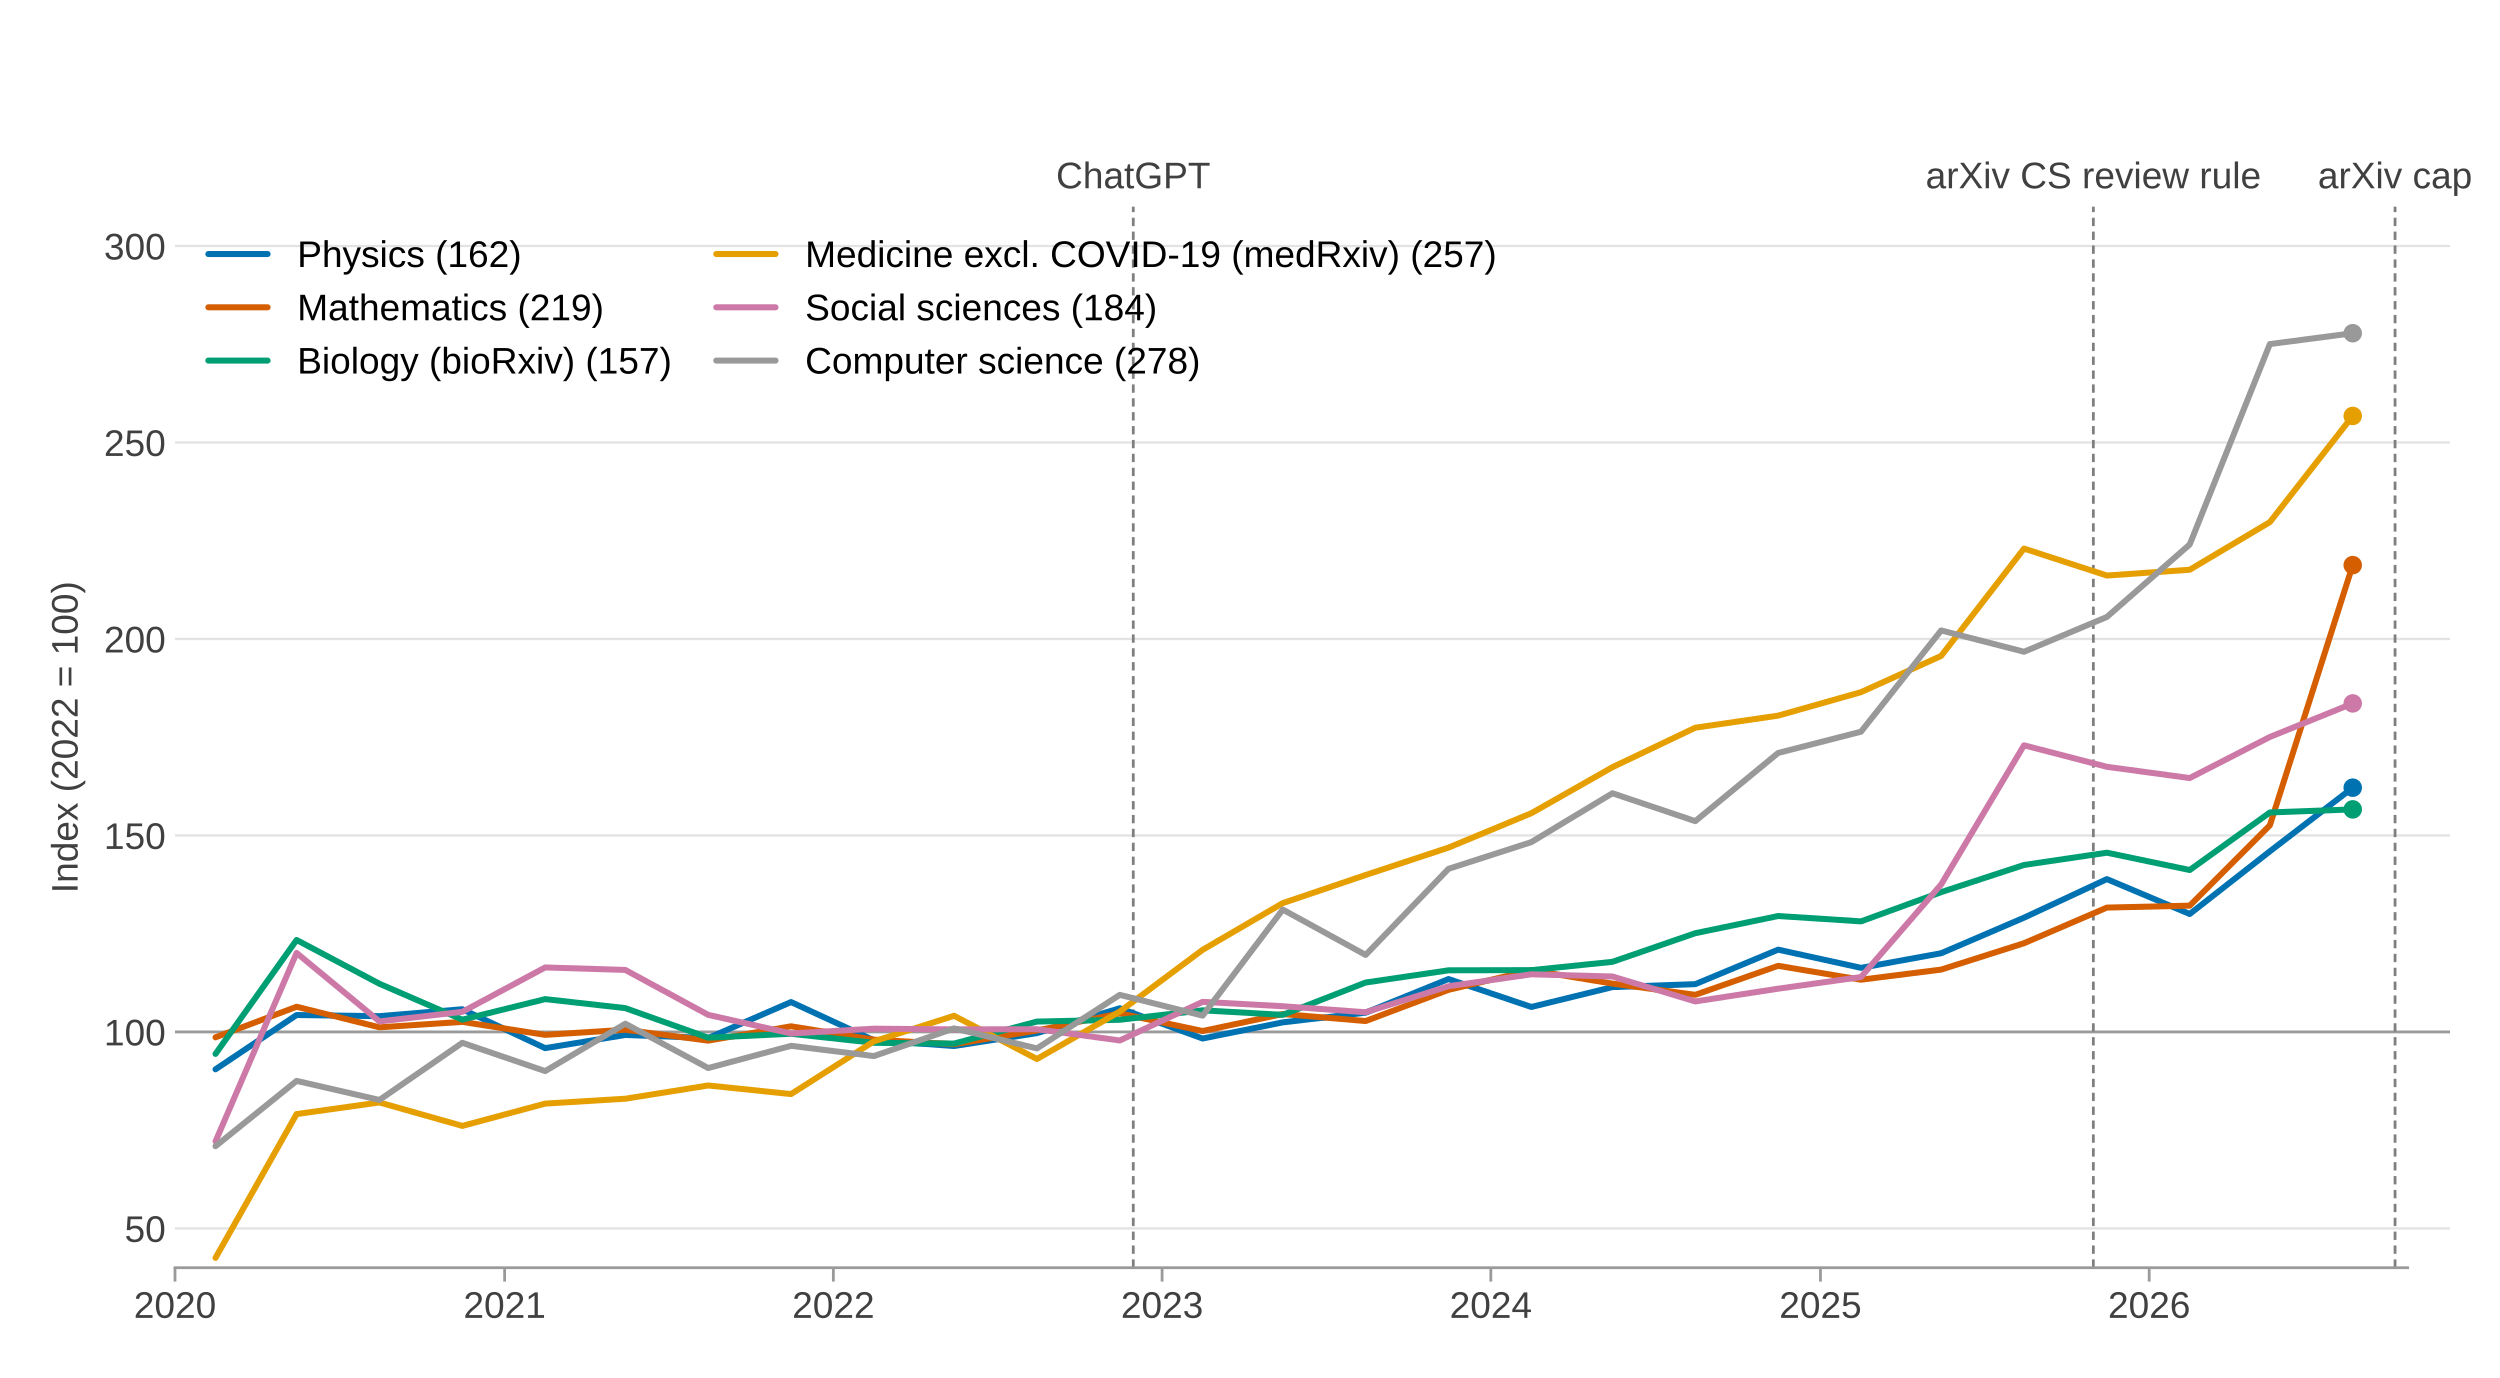
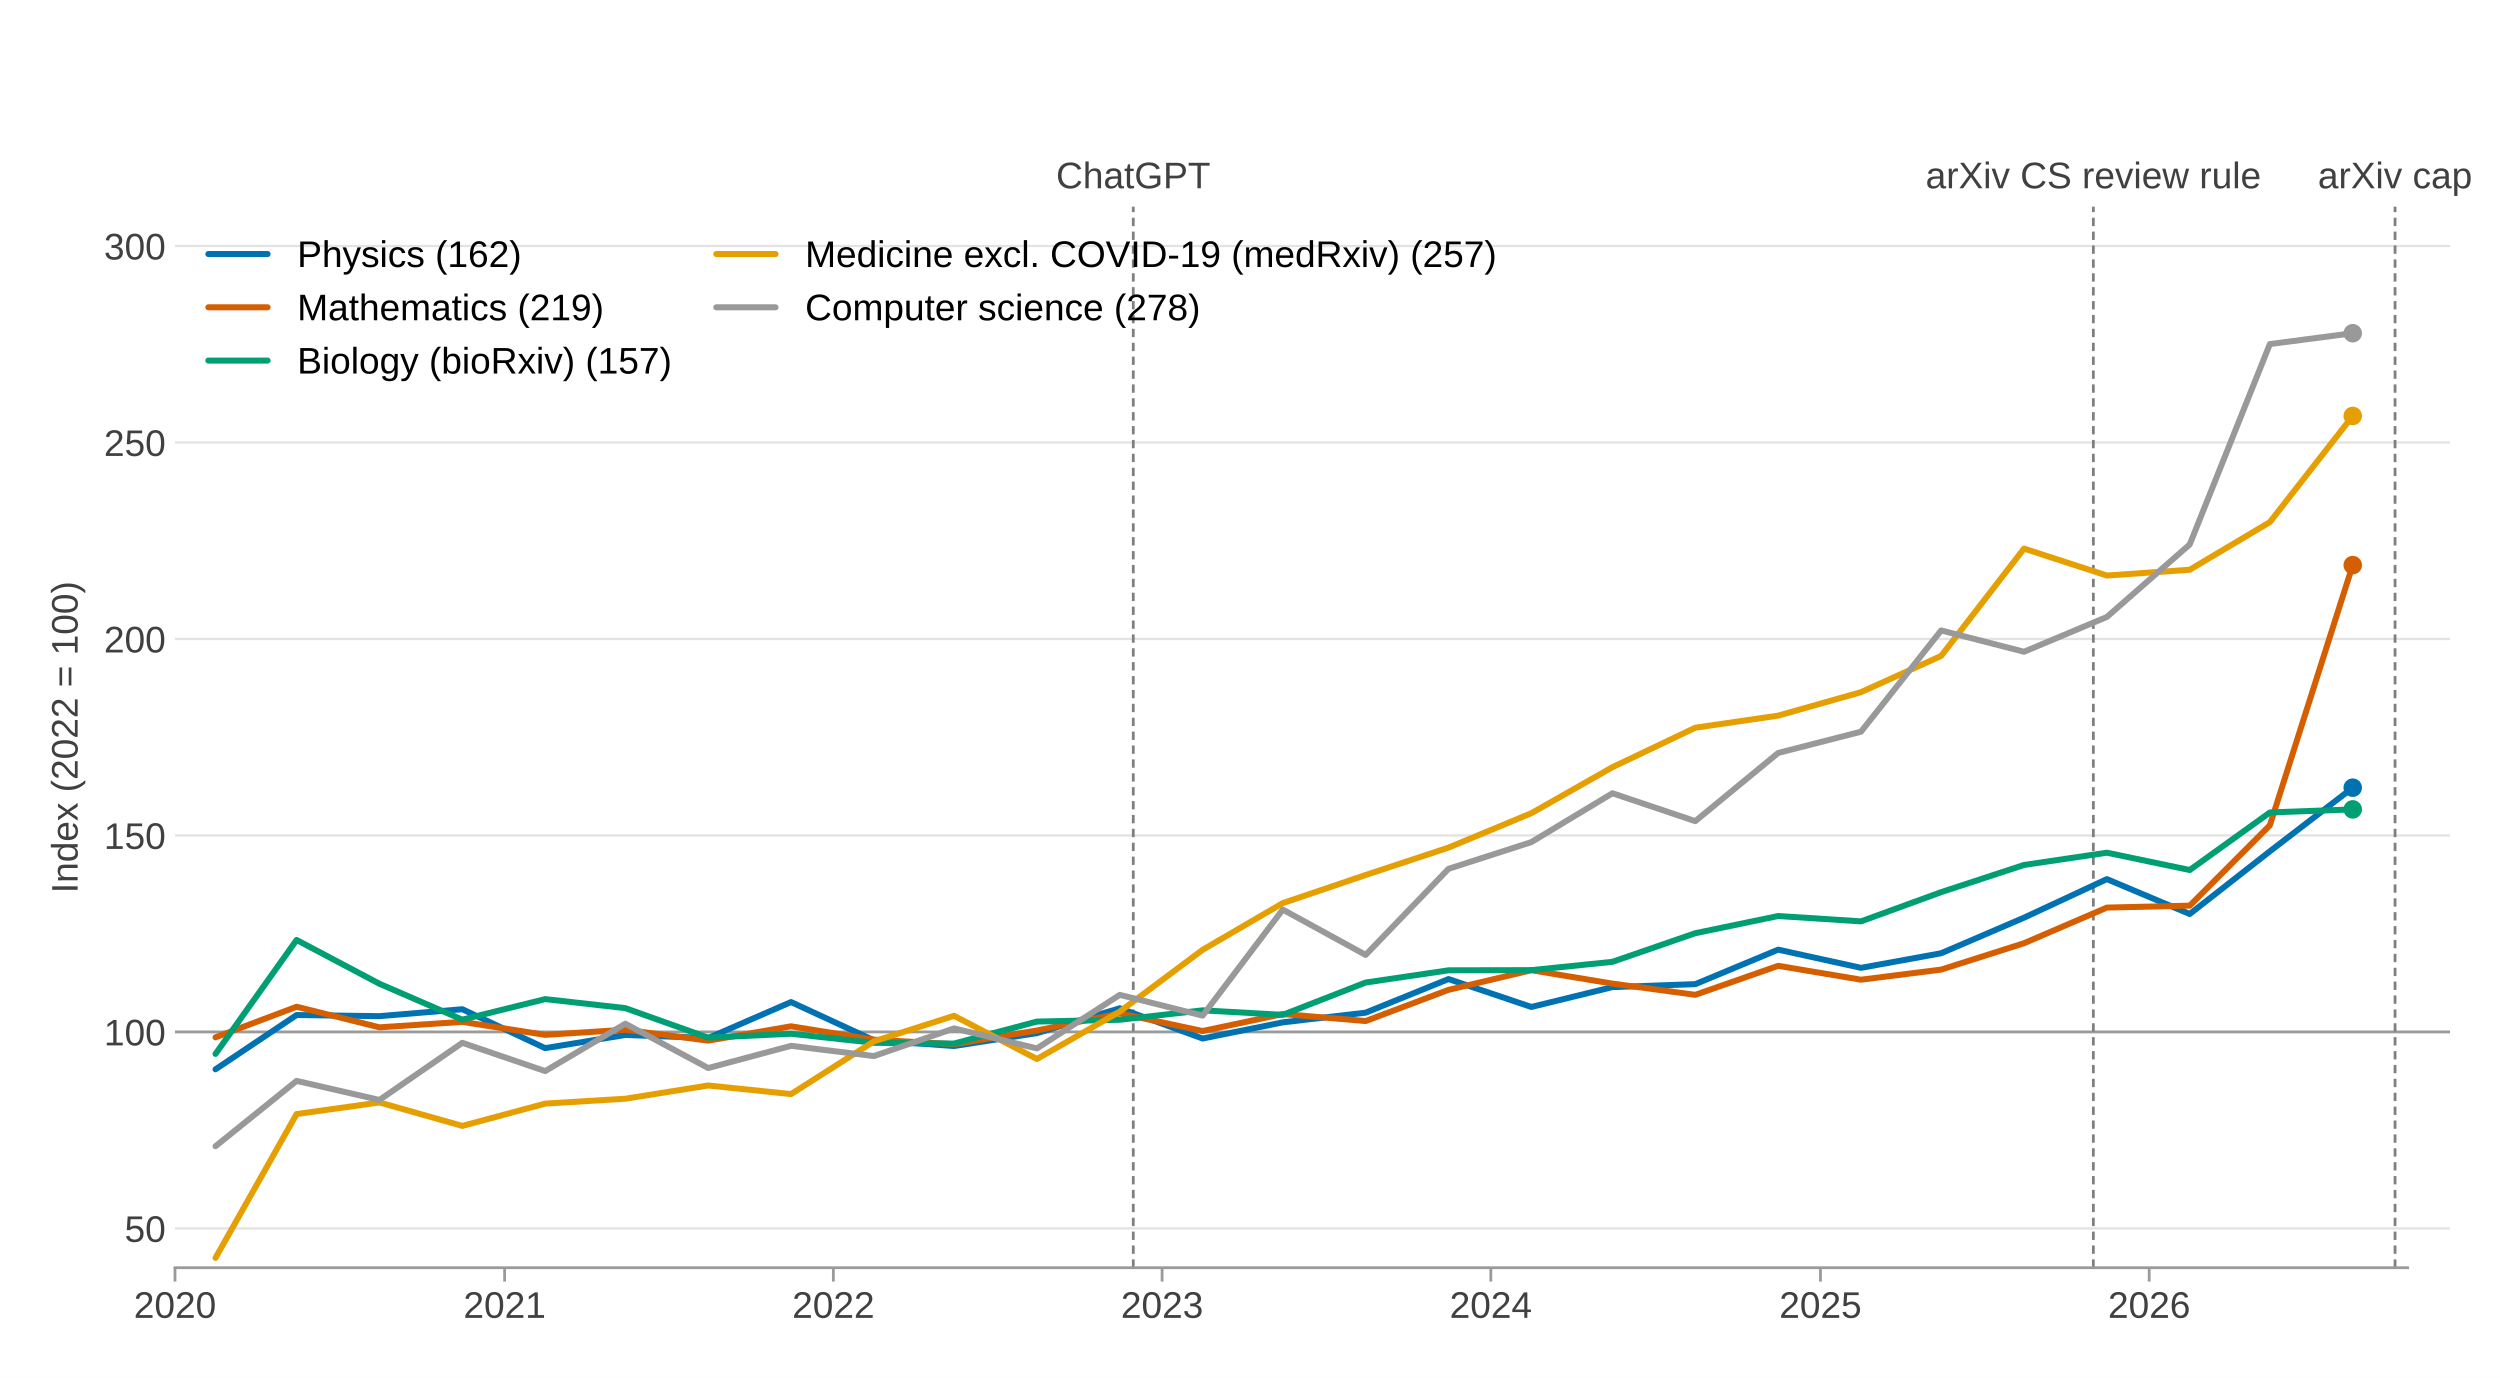
<svg xmlns="http://www.w3.org/2000/svg" xmlns:xlink="http://www.w3.org/1999/xlink" width="540pt" height="297.638pt" viewBox="0 0 540 297.638" version="1.1">
  <defs>
    <style type="text/css">*{stroke-linejoin: round; stroke-linecap: butt}</style>
  </defs>
  <g id="figure_1">
    <g id="patch_1">
      <path d="M 0 297.638  L 540 297.638  L 540 0  L 0 0  z " style="fill: #ffffff" />
    </g>
    <g id="axes_1">
      <g id="patch_2">
        <path d="M 37.8 273.827  L 529.2 273.827  L 529.2 44.646  L 37.8 44.646  z " style="fill: #ffffff" />
      </g>
      <g id="matplotlib.axis_1">
        <g id="xtick_1">
          <g id="line2d_1">
            <defs>
              <path id="mc78d099f44" d="M 0 0  L 0 3  " style="stroke: #9a9a9a; stroke-width: 0.6" />
            </defs>
            <g>
              <use xlink:href="#mc78d099f44" x="37.8" y="273.827" style="fill: #9a9a9a; stroke: #9a9a9a; stroke-width: 0.6" />
            </g>
          </g>
          <g id="text_1">
            <text style="font-size: 8px; font-family: 'Liberation Sans'; text-anchor: middle; fill: #404040" x="37.8" y="284.651" transform="rotate(-0 37.8 284.651)">2020</text>
          </g>
        </g>
        <g id="xtick_2">
          <g id="line2d_2">
            <g>
              <use xlink:href="#mc78d099f44" x="109" y="273.827" style="fill: #9a9a9a; stroke: #9a9a9a; stroke-width: 0.6" />
            </g>
          </g>
          <g id="text_2">
            <text style="font-size: 8px; font-family: 'Liberation Sans'; text-anchor: middle; fill: #404040" x="109" y="284.651" transform="rotate(-0 109.0005 284.651)">2021</text>
          </g>
        </g>
        <g id="xtick_3">
          <g id="line2d_3">
            <g>
              <use xlink:href="#mc78d099f44" x="180.006" y="273.827" style="fill: #9a9a9a; stroke: #9a9a9a; stroke-width: 0.6" />
            </g>
          </g>
          <g id="text_3">
            <text style="font-size: 8px; font-family: 'Liberation Sans'; text-anchor: middle; fill: #404040" x="180.006" y="284.651" transform="rotate(-0 180.0064 284.651)">2022</text>
          </g>
        </g>
        <g id="xtick_4">
          <g id="line2d_4">
            <g>
              <use xlink:href="#mc78d099f44" x="251.012" y="273.827" style="fill: #9a9a9a; stroke: #9a9a9a; stroke-width: 0.6" />
            </g>
          </g>
          <g id="text_4">
            <text style="font-size: 8px; font-family: 'Liberation Sans'; text-anchor: middle; fill: #404040" x="251.012" y="284.651" transform="rotate(-0 251.0124 284.651)">2023</text>
          </g>
        </g>
        <g id="xtick_5">
          <g id="line2d_5">
            <g>
              <use xlink:href="#mc78d099f44" x="322.018" y="273.827" style="fill: #9a9a9a; stroke: #9a9a9a; stroke-width: 0.6" />
            </g>
          </g>
          <g id="text_5">
            <text style="font-size: 8px; font-family: 'Liberation Sans'; text-anchor: middle; fill: #404040" x="322.018" y="284.651" transform="rotate(-0 322.0183 284.651)">2024</text>
          </g>
        </g>
        <g id="xtick_6">
          <g id="line2d_6">
            <g>
              <use xlink:href="#mc78d099f44" x="393.219" y="273.827" style="fill: #9a9a9a; stroke: #9a9a9a; stroke-width: 0.6" />
            </g>
          </g>
          <g id="text_6">
            <text style="font-size: 8px; font-family: 'Liberation Sans'; text-anchor: middle; fill: #404040" x="393.219" y="284.651" transform="rotate(-0 393.2188 284.651)">2025</text>
          </g>
        </g>
        <g id="xtick_7">
          <g id="line2d_7">
            <g>
              <use xlink:href="#mc78d099f44" x="464.225" y="273.827" style="fill: #9a9a9a; stroke: #9a9a9a; stroke-width: 0.6" />
            </g>
          </g>
          <g id="text_7">
            <text style="font-size: 8px; font-family: 'Liberation Sans'; text-anchor: middle; fill: #404040" x="464.225" y="284.651" transform="rotate(-0 464.2247 284.651)">2026</text>
          </g>
        </g>
      </g>
      <g id="matplotlib.axis_2">
        <g id="ytick_1">
          <g id="line2d_8">
            <path d="M 37.8 265.339  L 529.2 265.339  " clip-path="url(#p76b302f4ef)" style="fill: none; stroke: #e3e3e3; stroke-width: 0.5; stroke-linecap: square" />
          </g>
          <g id="line2d_9" />
          <g id="text_8">
            <text style="font-size: 8px; font-family: 'Liberation Sans'; text-anchor: end; fill: #404040" x="35.8" y="268.251" transform="rotate(-0 35.8 268.2507)">50</text>
          </g>
        </g>
        <g id="ytick_2">
          <g id="line2d_10">
            <path d="M 37.8 222.898  L 529.2 222.898  " clip-path="url(#p76b302f4ef)" style="fill: none; stroke: #e3e3e3; stroke-width: 0.5; stroke-linecap: square" />
          </g>
          <g id="line2d_11" />
          <g id="text_9">
            <text style="font-size: 8px; font-family: 'Liberation Sans'; text-anchor: end; fill: #404040" x="35.8" y="225.81" transform="rotate(-0 35.8 225.8097)">100</text>
          </g>
        </g>
        <g id="ytick_3">
          <g id="line2d_12">
            <path d="M 37.8 180.457  L 529.2 180.457  " clip-path="url(#p76b302f4ef)" style="fill: none; stroke: #e3e3e3; stroke-width: 0.5; stroke-linecap: square" />
          </g>
          <g id="line2d_13" />
          <g id="text_10">
            <text style="font-size: 8px; font-family: 'Liberation Sans'; text-anchor: end; fill: #404040" x="35.8" y="183.369" transform="rotate(-0 35.8 183.3688)">150</text>
          </g>
        </g>
        <g id="ytick_4">
          <g id="line2d_14">
            <path d="M 37.8 138.016  L 529.2 138.016  " clip-path="url(#p76b302f4ef)" style="fill: none; stroke: #e3e3e3; stroke-width: 0.5; stroke-linecap: square" />
          </g>
          <g id="line2d_15" />
          <g id="text_11">
            <text style="font-size: 8px; font-family: 'Liberation Sans'; text-anchor: end; fill: #404040" x="35.8" y="140.928" transform="rotate(-0 35.8 140.9279)">200</text>
          </g>
        </g>
        <g id="ytick_5">
          <g id="line2d_16">
            <path d="M 37.8 95.575  L 529.2 95.575  " clip-path="url(#p76b302f4ef)" style="fill: none; stroke: #e3e3e3; stroke-width: 0.5; stroke-linecap: square" />
          </g>
          <g id="line2d_17" />
          <g id="text_12">
            <text style="font-size: 8px; font-family: 'Liberation Sans'; text-anchor: end; fill: #404040" x="35.8" y="98.487" transform="rotate(-0 35.8 98.48691)">250</text>
          </g>
        </g>
        <g id="ytick_6">
          <g id="line2d_18">
            <path d="M 37.8 53.134  L 529.2 53.134  " clip-path="url(#p76b302f4ef)" style="fill: none; stroke: #e3e3e3; stroke-width: 0.5; stroke-linecap: square" />
          </g>
          <g id="line2d_19" />
          <g id="text_13">
            <text style="font-size: 8px; font-family: 'Liberation Sans'; text-anchor: end; fill: #404040" x="35.8" y="56.046" transform="rotate(-0 35.8 56.04597)">300</text>
          </g>
        </g>
        <g id="text_14">
          <text style="font-size: 8px; font-family: 'Liberation Sans'; text-anchor: middle; fill: #404040" x="16.77" y="159.236" transform="rotate(-90 16.77016 159.2362)">Index (2022 = 100)</text>
        </g>
      </g>
      <g id="line2d_20">
        <path d="M 37.8 222.898  L 529.2 222.898  " clip-path="url(#p76b302f4ef)" style="fill: none; stroke: #9a9a9a; stroke-width: 0.6; stroke-linecap: square" />
      </g>
      <g id="line2d_21">
        <path d="M 244.787 273.827  L 244.787 44.646  " clip-path="url(#p76b302f4ef)" style="fill: none; stroke-dasharray: 1.8,1.2; stroke-dashoffset: 0; stroke: #7f7f7f; stroke-width: 0.6" />
      </g>
      <g id="line2d_22">
        <path d="M 452.163 273.827  L 452.163 44.646  " clip-path="url(#p76b302f4ef)" style="fill: none; stroke-dasharray: 1.8,1.2; stroke-dashoffset: 0; stroke: #7f7f7f; stroke-width: 0.6" />
      </g>
      <g id="line2d_23">
        <path d="M 517.333 273.827  L 517.333 44.646  " clip-path="url(#p76b302f4ef)" style="fill: none; stroke-dasharray: 1.8,1.2; stroke-dashoffset: 0; stroke: #7f7f7f; stroke-width: 0.6" />
      </g>
      <g id="line2d_24">
        <path d="M 46.554 230.967  L 64.062 219.248  L 81.96 219.49  L 99.857 217.994  L 117.755 226.399  L 135.068 223.554  L 152.966 224.216  L 170.863 216.443  L 188.761 224.705  L 206.074 225.94  L 223.972 223.159  L 241.869 217.786  L 259.767 224.32  L 277.08 220.828  L 294.978 218.739  L 312.875 211.475  L 330.772 217.505  L 348.281 213.213  L 366.178 212.576  L 384.076 205.124  L 401.973 209.055  L 419.287 205.9  L 437.184 198.22  L 455.081 189.889  L 472.979 197.425  L 490.293 183.879  L 508.19 170.14  " clip-path="url(#p76b302f4ef)" style="fill: none; stroke: #0072b2; stroke-width: 1.3; stroke-linecap: round" />
      </g>
      <g id="line2d_25">
        <defs>
          <path id="m536b9b761f" d="M 0 1.5  C 0.398 1.5 0.779 1.342 1.061 1.061  C 1.342 0.779 1.5 0.398 1.5 0  C 1.5 -0.398 1.342 -0.779 1.061 -1.061  C 0.779 -1.342 0.398 -1.5 0 -1.5  C -0.398 -1.5 -0.779 -1.342 -1.061 -1.061  C -1.342 -0.779 -1.5 -0.398 -1.5 0  C -1.5 0.398 -1.342 0.779 -1.061 1.061  C -0.779 1.342 -0.398 1.5 0 1.5  z " style="stroke: #0072b2" />
        </defs>
        <g clip-path="url(#p76b302f4ef)">
          <use xlink:href="#m536b9b761f" x="508.19" y="170.14" style="fill: #0072b2; stroke: #0072b2" />
        </g>
      </g>
      <g id="line2d_26">
        <path d="M 46.554 224.06  L 64.062 217.457  L 81.96 221.904  L 99.857 220.723  L 117.755 223.528  L 135.068 222.427  L 152.966 224.779  L 170.863 221.682  L 188.761 224.566  L 206.074 225.552  L 223.972 222.587  L 241.869 218.886  L 259.767 222.702  L 277.08 219.028  L 294.978 220.545  L 312.875 213.809  L 330.772 209.566  L 348.281 212.459  L 366.178 214.883  L 384.076 208.616  L 401.973 211.616  L 419.287 209.433  L 437.184 203.734  L 455.081 196.039  L 472.979 195.621  L 490.293 178.26  L 508.19 122.065  " clip-path="url(#p76b302f4ef)" style="fill: none; stroke: #d55e00; stroke-width: 1.3; stroke-linecap: round" />
      </g>
      <g id="line2d_27">
        <defs>
          <path id="m40352fbf4f" d="M 0 1.5  C 0.398 1.5 0.779 1.342 1.061 1.061  C 1.342 0.779 1.5 0.398 1.5 0  C 1.5 -0.398 1.342 -0.779 1.061 -1.061  C 0.779 -1.342 0.398 -1.5 0 -1.5  C -0.398 -1.5 -0.779 -1.342 -1.061 -1.061  C -1.342 -0.779 -1.5 -0.398 -1.5 0  C -1.5 0.398 -1.342 0.779 -1.061 1.061  C -0.779 1.342 -0.398 1.5 0 1.5  z " style="stroke: #d55e00" />
        </defs>
        <g clip-path="url(#p76b302f4ef)">
          <use xlink:href="#m40352fbf4f" x="508.19" y="122.065" style="fill: #d55e00; stroke: #d55e00" />
        </g>
      </g>
      <g id="line2d_28">
        <path d="M 46.554 227.642  L 64.062 203.034  L 81.96 212.493  L 99.857 220.243  L 117.755 215.808  L 135.068 217.755  L 152.966 224.137  L 170.863 223.292  L 188.761 225.248  L 206.074 225.41  L 223.972 220.661  L 241.869 220.272  L 259.767 218.23  L 277.08 219.208  L 294.978 212.227  L 312.875 209.587  L 330.772 209.549  L 348.281 207.754  L 366.178 201.572  L 384.076 197.858  L 401.973 199.017  L 419.287 192.701  L 437.184 186.832  L 455.081 184.182  L 472.979 187.924  L 490.293 175.492  L 508.19 174.827  " clip-path="url(#p76b302f4ef)" style="fill: none; stroke: #009e73; stroke-width: 1.3; stroke-linecap: round" />
      </g>
      <g id="line2d_29">
        <defs>
          <path id="m884afae286" d="M 0 1.5  C 0.398 1.5 0.779 1.342 1.061 1.061  C 1.342 0.779 1.5 0.398 1.5 0  C 1.5 -0.398 1.342 -0.779 1.061 -1.061  C 0.779 -1.342 0.398 -1.5 0 -1.5  C -0.398 -1.5 -0.779 -1.342 -1.061 -1.061  C -1.342 -0.779 -1.5 -0.398 -1.5 0  C -1.5 0.398 -1.342 0.779 -1.061 1.061  C -0.779 1.342 -0.398 1.5 0 1.5  z " style="stroke: #009e73" />
        </defs>
        <g clip-path="url(#p76b302f4ef)">
          <use xlink:href="#m884afae286" x="508.19" y="174.827" style="fill: #009e73; stroke: #009e73" />
        </g>
      </g>
      <g id="line2d_30">
        <path d="M 46.554 271.699  L 64.062 240.637  L 81.96 238.128  L 99.857 243.196  L 117.755 238.379  L 135.068 237.325  L 152.966 234.464  L 170.863 236.321  L 188.761 224.93  L 206.074 219.41  L 223.972 228.744  L 241.869 218.507  L 259.767 205.159  L 277.08 195.072  L 294.978 189  L 312.875 183.079  L 330.772 175.652  L 348.281 165.716  L 366.178 157.185  L 384.076 154.576  L 401.973 149.507  L 419.287 141.679  L 437.184 118.495  L 455.081 124.316  L 472.979 123.062  L 490.293 112.774  L 508.19 89.842  " clip-path="url(#p76b302f4ef)" style="fill: none; stroke: #e69f00; stroke-width: 1.3; stroke-linecap: round" />
      </g>
      <g id="line2d_31">
        <defs>
          <path id="m4fcd5fa281" d="M 0 1.5  C 0.398 1.5 0.779 1.342 1.061 1.061  C 1.342 0.779 1.5 0.398 1.5 0  C 1.5 -0.398 1.342 -0.779 1.061 -1.061  C 0.779 -1.342 0.398 -1.5 0 -1.5  C -0.398 -1.5 -0.779 -1.342 -1.061 -1.061  C -1.342 -0.779 -1.5 -0.398 -1.5 0  C -1.5 0.398 -1.342 0.779 -1.061 1.061  C -0.779 1.342 -0.398 1.5 0 1.5  z " style="stroke: #e69f00" />
        </defs>
        <g clip-path="url(#p76b302f4ef)">
          <use xlink:href="#m4fcd5fa281" x="508.19" y="89.842" style="fill: #e69f00; stroke: #e69f00" />
        </g>
      </g>
      <g id="line2d_32">
-         <path d="M 46.554 246.542  L 64.062 205.835  L 81.96 220.627  L 99.857 218.556  L 117.755 208.971  L 135.068 209.504  L 152.966 219.207  L 170.863 223.23  L 188.761 222.195  L 206.074 222.343  L 223.972 222.313  L 241.869 224.739  L 259.767 216.397  L 277.08 217.343  L 294.978 218.645  L 312.875 213.024  L 330.772 210.45  L 348.281 210.924  L 366.178 216.308  L 384.076 213.557  L 401.973 211.042  L 419.287 191.044  L 437.184 160.987  L 455.081 165.632  L 472.979 168.058  L 490.293 159.183  L 508.19 151.935  " clip-path="url(#p76b302f4ef)" style="fill: none; stroke: #cc79a7; stroke-width: 1.3; stroke-linecap: round" />
+         <path d="M 46.554 247.581  L 64.062 233.473  L 81.96 237.591  L 99.857 225.247  L 117.755 231.356  L 135.068 221.12  L 152.966 230.697  L 170.863 225.901  L 188.761 228.11  L 206.074 222.132  L 223.972 226.458  L 241.869 214.89  L 259.767 219.376  L 277.08 196.466  L 294.978 206.266  L 312.875 187.668  L 330.772 181.893  L 348.281 171.346  L 366.178 177.368  L 384.076 162.636  L 401.973 158.048  L 419.287 136.175  L 437.184 140.777  L 455.081 133.263  L 472.979 117.601  L 490.293 74.319  L 508.19 71.974  " clip-path="url(#p76b302f4ef)" style="fill: none; stroke: #999999; stroke-width: 1.3; stroke-linecap: round" />
      </g>
      <g id="line2d_33">
-         <defs>
-           <path id="me320003720" d="M 0 1.5  C 0.398 1.5 0.779 1.342 1.061 1.061  C 1.342 0.779 1.5 0.398 1.5 0  C 1.5 -0.398 1.342 -0.779 1.061 -1.061  C 0.779 -1.342 0.398 -1.5 0 -1.5  C -0.398 -1.5 -0.779 -1.342 -1.061 -1.061  C -1.342 -0.779 -1.5 -0.398 -1.5 0  C -1.5 0.398 -1.342 0.779 -1.061 1.061  C -0.779 1.342 -0.398 1.5 0 1.5  z " style="stroke: #cc79a7" />
-         </defs>
-         <g clip-path="url(#p76b302f4ef)">
-           <use xlink:href="#me320003720" x="508.19" y="151.935" style="fill: #cc79a7; stroke: #cc79a7" />
-         </g>
-       </g>
-       <g id="line2d_34">
-         <path d="M 46.554 247.581  L 64.062 233.473  L 81.96 237.591  L 99.857 225.247  L 117.755 231.356  L 135.068 221.12  L 152.966 230.697  L 170.863 225.901  L 188.761 228.11  L 206.074 222.132  L 223.972 226.458  L 241.869 214.89  L 259.767 219.376  L 277.08 196.466  L 294.978 206.266  L 312.875 187.668  L 330.772 181.893  L 348.281 171.346  L 366.178 177.368  L 384.076 162.636  L 401.973 158.048  L 419.287 136.175  L 437.184 140.777  L 455.081 133.263  L 472.979 117.601  L 490.293 74.319  L 508.19 71.974  " clip-path="url(#p76b302f4ef)" style="fill: none; stroke: #999999; stroke-width: 1.3; stroke-linecap: round" />
-       </g>
-       <g id="line2d_35">
        <defs>
          <path id="m8b895f3719" d="M 0 1.5  C 0.398 1.5 0.779 1.342 1.061 1.061  C 1.342 0.779 1.5 0.398 1.5 0  C 1.5 -0.398 1.342 -0.779 1.061 -1.061  C 0.779 -1.342 0.398 -1.5 0 -1.5  C -0.398 -1.5 -0.779 -1.342 -1.061 -1.061  C -1.342 -0.779 -1.5 -0.398 -1.5 0  C -1.5 0.398 -1.342 0.779 -1.061 1.061  C -0.779 1.342 -0.398 1.5 0 1.5  z " style="stroke: #999999" />
        </defs>
        <g clip-path="url(#p76b302f4ef)">
          <use xlink:href="#m8b895f3719" x="508.19" y="71.974" style="fill: #999999; stroke: #999999" />
        </g>
      </g>
      <g id="patch_3">
        <path d="M 37.8 273.827  L 520.057 273.827  " style="fill: none; stroke: #9a9a9a; stroke-width: 0.6; stroke-linejoin: miter; stroke-linecap: square" />
      </g>
      <g id="text_15">
        <text style="font-size: 8px; font-family: 'Liberation Sans'; text-anchor: middle; fill: #404040" x="244.787" y="40.67" transform="rotate(-0 244.7872 40.67027)">ChatGPT</text>
      </g>
      <g id="text_16">
        <text style="font-size: 8px; font-family: 'Liberation Sans'; text-anchor: middle; fill: #404040" x="452.163" y="40.67" transform="rotate(-0 452.1634 40.67027)">arXiv CS review rule</text>
      </g>
      <g id="text_17">
        <text style="font-size: 8px; font-family: 'Liberation Sans'; text-anchor: middle; fill: #404040" x="517.333" y="40.67" transform="rotate(-0 517.3333 40.67027)">arXiv cap</text>
      </g>
      <g id="legend_1">
-         <g id="line2d_36">
+         <g id="line2d_34">
          <path d="M 45 54.87  L 51.4 54.87  L 57.8 54.87  " style="fill: none; stroke: #0072b2; stroke-width: 1.3; stroke-linecap: round" />
        </g>
        <g id="text_18">
          <text style="font-size: 8px; font-family: 'Liberation Sans'; text-anchor: start" x="64.2" y="57.67" transform="rotate(-0 64.2 57.66989)">Physics (162)</text>
        </g>
-         <g id="line2d_37">
+         <g id="line2d_35">
          <path d="M 45 66.378  L 51.4 66.378  L 57.8 66.378  " style="fill: none; stroke: #d55e00; stroke-width: 1.3; stroke-linecap: round" />
        </g>
        <g id="text_19">
          <text style="font-size: 8px; font-family: 'Liberation Sans'; text-anchor: start" x="64.2" y="69.178" transform="rotate(-0 64.2 69.1777)">Mathematics (219)</text>
        </g>
-         <g id="line2d_38">
+         <g id="line2d_36">
          <path d="M 45 77.886  L 51.4 77.886  L 57.8 77.886  " style="fill: none; stroke: #009e73; stroke-width: 1.3; stroke-linecap: round" />
        </g>
        <g id="text_20">
          <text style="font-size: 8px; font-family: 'Liberation Sans'; text-anchor: start" x="64.2" y="80.686" transform="rotate(-0 64.2 80.68551)">Biology (bioRxiv) (157)</text>
        </g>
-         <g id="line2d_39">
+         <g id="line2d_37">
          <path d="M 154.714 54.87  L 161.114 54.87  L 167.514 54.87  " style="fill: none; stroke: #e69f00; stroke-width: 1.3; stroke-linecap: round" />
        </g>
        <g id="text_21">
          <text style="font-size: 8px; font-family: 'Liberation Sans'; text-anchor: start" x="173.914" y="57.67" transform="rotate(-0 173.9137 57.66989)">Medicine excl. COVID-19 (medRxiv) (257)</text>
        </g>
-         <g id="line2d_40">
-           <path d="M 154.714 66.378  L 161.114 66.378  L 167.514 66.378  " style="fill: none; stroke: #cc79a7; stroke-width: 1.3; stroke-linecap: round" />
+         <g id="line2d_38">
+           <path d="M 154.714 66.378  L 161.114 66.378  L 167.514 66.378  " style="fill: none; stroke: #999999; stroke-width: 1.3; stroke-linecap: round" />
        </g>
        <g id="text_22">
-           <text style="font-size: 8px; font-family: 'Liberation Sans'; text-anchor: start" x="173.914" y="69.178" transform="rotate(-0 173.9137 69.1777)">Social sciences (184)</text>
-         </g>
-         <g id="line2d_41">
-           <path d="M 154.714 77.886  L 161.114 77.886  L 167.514 77.886  " style="fill: none; stroke: #999999; stroke-width: 1.3; stroke-linecap: round" />
-         </g>
-         <g id="text_23">
-           <text style="font-size: 8px; font-family: 'Liberation Sans'; text-anchor: start" x="173.914" y="80.686" transform="rotate(-0 173.9137 80.68551)">Computer science (278)</text>
+           <text style="font-size: 8px; font-family: 'Liberation Sans'; text-anchor: start" x="173.914" y="69.178" transform="rotate(-0 173.9137 69.1777)">Computer science (278)</text>
        </g>
      </g>
    </g>
  </g>
  <defs>
    <clipPath id="p76b302f4ef">
      <rect x="37.8" y="44.646" width="491.4" height="229.181" />
    </clipPath>
  </defs>
</svg>
